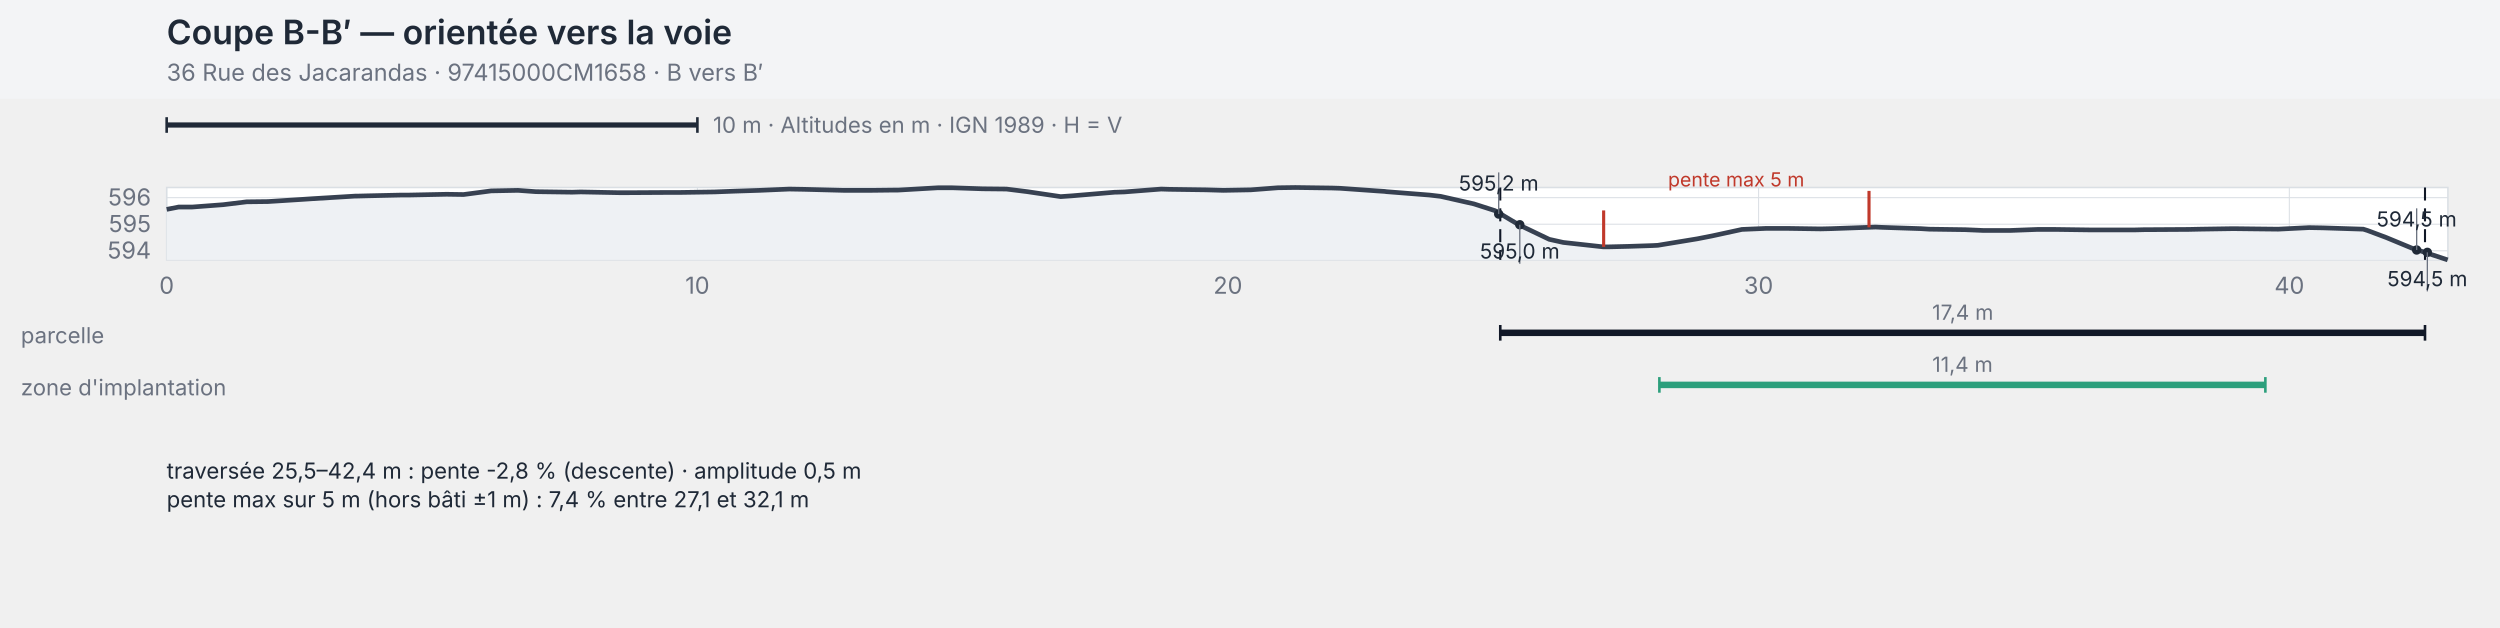
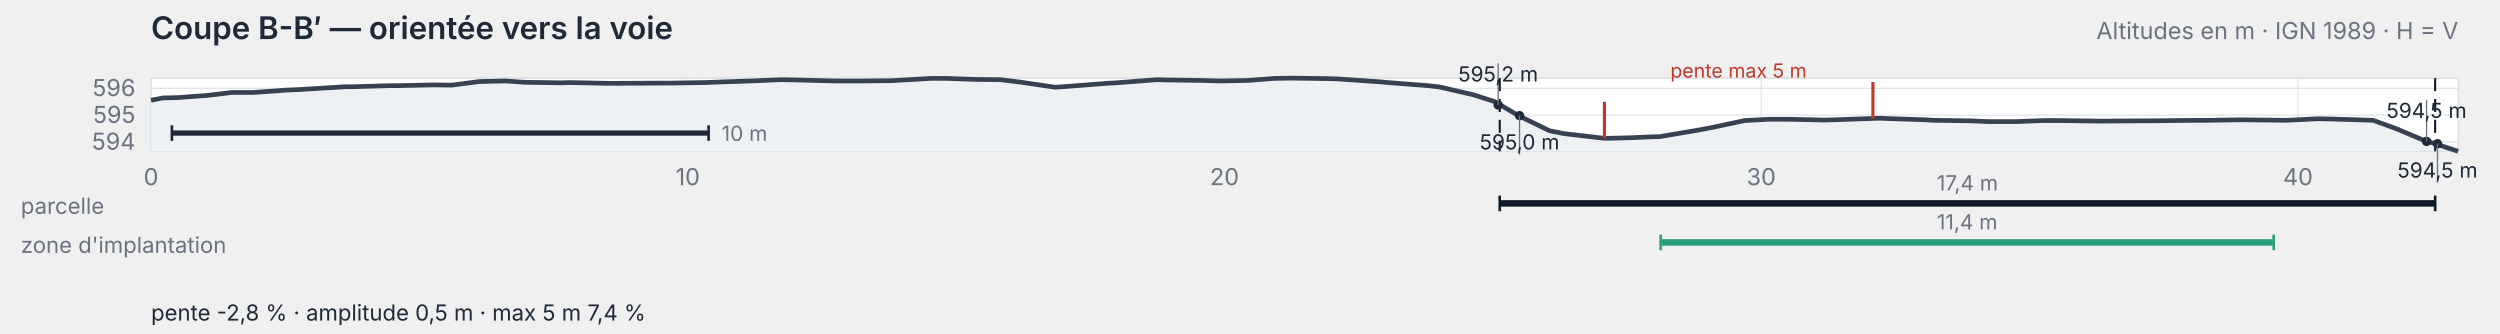
- <svg xmlns="http://www.w3.org/2000/svg" viewBox="0 0 960 241" width="960" height="241" role="img" aria-label="Coupe B-B′ — orientée vers la voie" font-family="Inter, Helvetica, Arial, sans-serif" data-plot-x0="64.0" data-plot-x1="940.0" style="background:#ffffff">
-   <rect x="0" y="0" width="960" height="38" fill="#f3f4f6" />
-   <text x="64" y="17" font-size="13" font-weight="600" fill="#1f2937">Coupe B-B′ — orientée vers la voie</text>
-   <text x="64" y="31" font-size="9" fill="#6b7280">36 Rue des Jacarandas · 97415000CM1658 · B vers B′</text>
-   <rect x="64.0" y="72" width="876.0" height="27.8" fill="#ffffff" stroke="#dadfe4" stroke-width="0.6" />
-   <line x1="64.0" y1="72" x2="64.0" y2="99.8" stroke="#dadfe4" stroke-width="0.4" />
-   <text x="64.0" y="112.8" text-anchor="middle" font-size="9" fill="#6b7280">0</text>
-   <line x1="267.8" y1="72" x2="267.8" y2="99.8" stroke="#dadfe4" stroke-width="0.4" />
-   <text x="267.8" y="112.8" text-anchor="middle" font-size="9" fill="#6b7280">10</text>
-   <line x1="471.5" y1="72" x2="471.5" y2="99.8" stroke="#dadfe4" stroke-width="0.4" />
-   <text x="471.5" y="112.8" text-anchor="middle" font-size="9" fill="#6b7280">20</text>
-   <line x1="675.3" y1="72" x2="675.3" y2="99.8" stroke="#dadfe4" stroke-width="0.4" />
-   <text x="675.3" y="112.8" text-anchor="middle" font-size="9" fill="#6b7280">30</text>
-   <line x1="879.1" y1="72" x2="879.1" y2="99.8" stroke="#dadfe4" stroke-width="0.4" />
-   <text x="879.1" y="112.8" text-anchor="middle" font-size="9" fill="#6b7280">40</text>
-   <line x1="64.0" y1="96.3" x2="940.0" y2="96.3" stroke="#dadfe4" stroke-width="0.4" />
-   <text x="58.0" y="99.3" text-anchor="end" font-size="9" fill="#6b7280">594</text>
-   <line x1="64.0" y1="86.1" x2="940.0" y2="86.1" stroke="#dadfe4" stroke-width="0.4" />
-   <text x="58.0" y="89.1" text-anchor="end" font-size="9" fill="#6b7280">595</text>
-   <line x1="64.0" y1="75.9" x2="940.0" y2="75.9" stroke="#dadfe4" stroke-width="0.4" />
-   <text x="58.0" y="78.9" text-anchor="end" font-size="9" fill="#6b7280">596</text>
-   <polygon points="64.0,80.4 68.6,79.5 73.8,79.5 85.7,78.6 94.7,77.5 102.9,77.4 115.5,76.6 120.0,76.3 136.4,75.3 137.2,75.3 141.0,75.2 154.3,74.9 157.2,74.9 171.5,74.6 178.0,74.7 188.6,73.3 198.9,73.1 205.8,73.6 219.7,73.8 223.0,73.7 237.9,74.0 240.1,74.0 240.6,74.0 257.3,73.9 261.4,73.9 274.4,73.7 282.3,73.4 291.6,73.1 303.1,72.6 308.7,72.7 323.9,73.1 325.9,73.1 334.8,73.1 343.0,73.0 344.8,73.0 360.2,72.1 365.6,72.1 377.3,72.5 386.5,72.6 394.5,73.6 407.3,75.5 411.6,75.2 428.2,73.8 428.8,73.8 431.8,73.7 445.9,72.6 449.0,72.7 463.1,72.9 469.8,73.1 480.3,72.9 490.7,72.1 497.4,72.0 511.5,72.2 514.6,72.3 528.7,73.3 531.7,73.5 532.4,73.6 548.9,74.9 553.2,75.4 566.0,78.3 574.1,80.9 583.2,86.3 594.9,91.9 600.3,93.1 615.7,94.8 617.5,94.8 625.6,94.6 634.6,94.3 636.6,94.2 651.8,91.7 657.4,90.6 668.9,88.1 678.3,87.7 686.1,87.7 699.1,87.9 703.3,87.8 720.0,87.2 720.4,87.2 722.5,87.3 737.6,87.8 740.8,88.0 754.7,88.2 761.6,88.5 771.9,88.5 782.5,88.1 789.0,88.1 803.3,88.3 806.2,88.3 819.4,88.3 823.3,88.2 824.2,88.2 840.5,88.1 845.0,88.0 857.6,87.8 865.8,87.9 874.8,88.0 886.7,87.4 892.0,87.5 907.5,88.0 909.1,88.5 916.3,91.2 926.2,95.3 928.4,96.0 939.9,99.8 939.9,99.8 64.0,99.8" fill="#eef1f4" stroke="none" />
-   <polyline points="64.0,80.4 68.6,79.5 73.8,79.5 85.7,78.6 94.7,77.5 102.9,77.4 115.5,76.6 120.0,76.3 136.4,75.3 137.2,75.3 141.0,75.2 154.3,74.9 157.2,74.9 171.5,74.6 178.0,74.7 188.6,73.3 198.9,73.1 205.8,73.6 219.7,73.8 223.0,73.7 237.9,74.0 240.1,74.0 240.6,74.0 257.3,73.9 261.4,73.9 274.4,73.7 282.3,73.4 291.6,73.1 303.1,72.6 308.7,72.7 323.9,73.1 325.9,73.1 334.8,73.1 343.0,73.0 344.8,73.0 360.2,72.1 365.6,72.1 377.3,72.5 386.5,72.6 394.5,73.6 407.3,75.5 411.6,75.2 428.2,73.8 428.8,73.8 431.8,73.7 445.9,72.6 449.0,72.7 463.1,72.9 469.8,73.1 480.3,72.9 490.7,72.1 497.4,72.0 511.5,72.2 514.6,72.3 528.7,73.3 531.7,73.5 532.4,73.6 548.9,74.9 553.2,75.4 566.0,78.3 574.1,80.9 583.2,86.3 594.9,91.9 600.3,93.1 615.7,94.8 617.5,94.8 625.6,94.6 634.6,94.3 636.6,94.2 651.8,91.7 657.4,90.6 668.9,88.1 678.3,87.7 686.1,87.7 699.1,87.9 703.3,87.8 720.0,87.2 720.4,87.2 722.5,87.3 737.6,87.8 740.8,88.0 754.7,88.2 761.6,88.5 771.9,88.5 782.5,88.1 789.0,88.1 803.3,88.3 806.2,88.3 819.4,88.3 823.3,88.2 824.2,88.2 840.5,88.1 845.0,88.0 857.6,87.8 865.8,87.9 874.8,88.0 886.7,87.4 892.0,87.5 907.5,88.0 909.1,88.5 916.3,91.2 926.2,95.3 928.4,96.0 939.9,99.8" fill="none" stroke="#374151" stroke-width="1.8" />
-   <line x1="576.1" y1="72" x2="576.1" y2="99.8" stroke="#111827" stroke-width="0.8" stroke-dasharray="5 3" />
-   <line x1="931.2" y1="72" x2="931.2" y2="99.8" stroke="#111827" stroke-width="0.8" stroke-dasharray="5 3" />
-   <line x1="615.8" y1="94.8" x2="615.8" y2="80.8" stroke="#c0392b" stroke-width="1.2" />
-   <line x1="717.7" y1="87.3" x2="717.7" y2="73.3" stroke="#c0392b" stroke-width="1.2" />
-   <text x="666.7" y="71.6" text-anchor="middle" font-size="7.5" fill="#c0392b">pente max 5 m</text>
-   <circle cx="575.5" cy="82.2" r="1.8" fill="#1f2937" />
-   <line x1="575.5" y1="82.2" x2="575.5" y2="66.2" stroke="#6b7280" stroke-width="0.5" />
-   <text x="575.5" y="73.2" text-anchor="middle" font-size="8" fill="#1f2937">595,2 m</text>
-   <circle cx="583.6" cy="86.3" r="1.8" fill="#1f2937" />
-   <line x1="583.6" y1="86.3" x2="583.6" y2="101.3" stroke="#6b7280" stroke-width="0.5" />
-   <text x="583.6" y="99.3" text-anchor="middle" font-size="8" fill="#1f2937">595,0 m</text>
-   <circle cx="928.0" cy="96.0" r="1.8" fill="#1f2937" />
-   <line x1="928.0" y1="96.0" x2="928.0" y2="80.0" stroke="#6b7280" stroke-width="0.5" />
-   <text x="928.0" y="87.0" text-anchor="middle" font-size="8" fill="#1f2937">594,5 m</text>
-   <circle cx="932.1" cy="96.9" r="1.8" fill="#1f2937" />
-   <line x1="932.1" y1="96.9" x2="932.1" y2="111.9" stroke="#6b7280" stroke-width="0.5" />
-   <text x="932.1" y="109.9" text-anchor="middle" font-size="8" fill="#1f2937">594,5 m</text>
-   <line x1="64.0" y1="48.0" x2="267.8" y2="48.0" stroke="#1f2937" stroke-width="2" />
-   <line x1="64.0" y1="45.0" x2="64.0" y2="51.0" stroke="#1f2937" stroke-width="1" />
-   <line x1="267.8" y1="45.0" x2="267.8" y2="51.0" stroke="#1f2937" stroke-width="1" />
-   <text x="273.8" y="51.0" font-size="8.5" fill="#6b7280">10 m · Altitudes en m · IGN 1989 · H = V</text>
-   <text x="8" y="131.8" font-size="8.5" fill="#6b7280">parcelle</text>
-   <line x1="576.1" y1="127.8" x2="931.2" y2="127.8" stroke="#111827" stroke-width="2.5" />
-   <line x1="576.1" y1="124.8" x2="576.1" y2="130.8" stroke="#111827" stroke-width="1" />
-   <line x1="931.2" y1="124.8" x2="931.2" y2="130.8" stroke="#111827" stroke-width="1" />
-   <text x="753.7" y="122.8" text-anchor="middle" font-size="8" fill="#6b7280">17,4 m</text>
-   <text x="8" y="151.8" font-size="8.5" fill="#6b7280">zone d'implantation</text>
-   <line x1="637.2" y1="147.8" x2="869.9" y2="147.8" stroke="#2c9f7c" stroke-width="2.5" />
-   <line x1="637.2" y1="144.8" x2="637.2" y2="150.8" stroke="#2c9f7c" stroke-width="1" />
-   <line x1="869.9" y1="144.8" x2="869.9" y2="150.8" stroke="#2c9f7c" stroke-width="1" />
-   <text x="753.6" y="142.8" text-anchor="middle" font-size="8" fill="#6b7280">11,4 m</text>
-   <text x="64" y="183.8" font-size="8.5" fill="#1f2937">traversée 25,5–42,4 m : pente -2,8 % (descente) · amplitude 0,5 m</text>
-   <text x="64" y="194.8" font-size="8.5" fill="#1f2937">pente max sur 5 m (hors bâti ±1 m) : 7,4 % entre 27,1 et 32,1 m</text>
+ <svg xmlns="http://www.w3.org/2000/svg" viewBox="0 0 960 128" width="960" height="128" role="img" aria-label="Coupe B-B′ — orientée vers la voie" font-family="Inter, Helvetica, Arial, sans-serif" data-plot-x0="58.0" data-plot-x1="944.0" style="background:#ffffff">
+   <text x="58" y="15" font-size="12" font-weight="600" fill="#1f2937">Coupe B-B′ — orientée vers la voie</text>
+   <text x="944" y="15" text-anchor="end" font-size="9" fill="#6b7280">Altitudes en m · IGN 1989 · H = V</text>
+   <rect x="58.0" y="30" width="886.0" height="28.1" fill="#ffffff" stroke="#dadfe4" stroke-width="0.6" />
+   <line x1="58.0" y1="30" x2="58.0" y2="58.1" stroke="#dadfe4" stroke-width="0.4" />
+   <text x="58.0" y="71.1" text-anchor="middle" font-size="9" fill="#6b7280">0</text>
+   <line x1="264.1" y1="30" x2="264.1" y2="58.1" stroke="#dadfe4" stroke-width="0.4" />
+   <text x="264.1" y="71.1" text-anchor="middle" font-size="9" fill="#6b7280">10</text>
+   <line x1="470.2" y1="30" x2="470.2" y2="58.1" stroke="#dadfe4" stroke-width="0.4" />
+   <text x="470.2" y="71.1" text-anchor="middle" font-size="9" fill="#6b7280">20</text>
+   <line x1="676.3" y1="30" x2="676.3" y2="58.1" stroke="#dadfe4" stroke-width="0.4" />
+   <text x="676.3" y="71.1" text-anchor="middle" font-size="9" fill="#6b7280">30</text>
+   <line x1="882.4" y1="30" x2="882.4" y2="58.1" stroke="#dadfe4" stroke-width="0.4" />
+   <text x="882.4" y="71.1" text-anchor="middle" font-size="9" fill="#6b7280">40</text>
+   <line x1="58.0" y1="54.5" x2="944.0" y2="54.5" stroke="#dadfe4" stroke-width="0.4" />
+   <text x="52.0" y="57.5" text-anchor="end" font-size="9" fill="#6b7280">594</text>
+   <line x1="58.0" y1="44.2" x2="944.0" y2="44.2" stroke="#dadfe4" stroke-width="0.4" />
+   <text x="52.0" y="47.2" text-anchor="end" font-size="9" fill="#6b7280">595</text>
+   <line x1="58.0" y1="33.9" x2="944.0" y2="33.9" stroke="#dadfe4" stroke-width="0.4" />
+   <text x="52.0" y="36.9" text-anchor="end" font-size="9" fill="#6b7280">596</text>
+   <polygon points="58.0,38.5 62.6,37.6 67.9,37.5 80.0,36.6 89.0,35.5 97.3,35.5 110.1,34.6 114.7,34.4 131.2,33.4 132.0,33.3 135.9,33.3 149.4,32.9 152.3,32.9 166.7,32.6 173.4,32.7 184.1,31.3 194.4,31.1 201.4,31.6 215.5,31.8 218.8,31.7 233.9,32.0 236.1,32.0 236.6,32.0 253.5,31.9 257.7,31.9 270.8,31.7 278.7,31.4 288.2,31.1 299.8,30.6 305.5,30.7 320.9,31.1 322.9,31.1 331.9,31.1 340.2,31.0 342.0,31.0 357.6,30.1 363.1,30.1 374.9,30.5 384.1,30.6 392.3,31.6 405.2,33.5 409.6,33.2 426.3,31.9 427.0,31.9 430.0,31.7 444.3,30.6 447.4,30.7 461.7,30.9 468.5,31.1 479.0,30.9 489.6,30.1 496.4,30.0 510.6,30.2 513.7,30.3 528.0,31.3 531.0,31.5 531.7,31.6 548.4,32.9 552.8,33.4 565.8,36.4 573.9,39.0 583.1,44.4 595.0,50.2 600.5,51.3 616.0,53.1 617.8,53.1 626.0,52.9 635.1,52.5 637.1,52.5 652.5,49.9 658.2,48.8 669.9,46.3 679.3,45.8 687.2,45.8 700.4,46.1 704.6,46.0 721.4,45.4 721.9,45.4 724.0,45.5 739.2,46.0 742.5,46.2 756.6,46.4 763.6,46.7 774.0,46.7 784.7,46.3 791.3,46.3 805.8,46.5 808.7,46.5 822.1,46.4 826.0,46.4 826.9,46.4 843.3,46.2 847.9,46.2 860.7,46.0 869.0,46.1 878.0,46.2 890.1,45.6 895.4,45.7 911.2,46.2 912.7,46.7 920.1,49.4 930.1,53.6 932.3,54.3 943.9,58.1 943.9,58.1 58.0,58.1" fill="#eef1f4" stroke="none" />
+   <polyline points="58.0,38.5 62.6,37.6 67.9,37.5 80.0,36.6 89.0,35.5 97.3,35.5 110.1,34.6 114.7,34.4 131.2,33.4 132.0,33.3 135.9,33.3 149.4,32.9 152.3,32.9 166.7,32.6 173.4,32.7 184.1,31.3 194.4,31.1 201.4,31.6 215.5,31.8 218.8,31.7 233.9,32.0 236.1,32.0 236.6,32.0 253.5,31.9 257.7,31.9 270.8,31.7 278.7,31.4 288.2,31.1 299.8,30.6 305.5,30.7 320.9,31.1 322.9,31.1 331.9,31.1 340.2,31.0 342.0,31.0 357.6,30.1 363.1,30.1 374.9,30.5 384.1,30.6 392.3,31.6 405.2,33.5 409.6,33.2 426.3,31.9 427.0,31.9 430.0,31.7 444.3,30.6 447.4,30.7 461.7,30.9 468.5,31.1 479.0,30.9 489.6,30.1 496.4,30.0 510.6,30.2 513.7,30.3 528.0,31.3 531.0,31.5 531.7,31.6 548.4,32.9 552.8,33.4 565.8,36.4 573.9,39.0 583.1,44.4 595.0,50.2 600.5,51.3 616.0,53.1 617.8,53.1 626.0,52.9 635.1,52.5 637.1,52.5 652.5,49.9 658.2,48.8 669.9,46.3 679.3,45.8 687.2,45.8 700.4,46.1 704.6,46.0 721.4,45.4 721.9,45.4 724.0,45.5 739.2,46.0 742.5,46.2 756.6,46.4 763.6,46.7 774.0,46.7 784.7,46.3 791.3,46.3 805.8,46.5 808.7,46.5 822.1,46.4 826.0,46.4 826.9,46.4 843.3,46.2 847.9,46.2 860.7,46.0 869.0,46.1 878.0,46.2 890.1,45.6 895.4,45.7 911.2,46.2 912.7,46.7 920.1,49.4 930.1,53.6 932.3,54.3 943.9,58.1" fill="none" stroke="#374151" stroke-width="1.8" />
+   <line x1="575.9" y1="30" x2="575.9" y2="58.1" stroke="#111827" stroke-width="0.8" stroke-dasharray="5 3" />
+   <line x1="935.1" y1="30" x2="935.1" y2="58.1" stroke="#111827" stroke-width="0.8" stroke-dasharray="5 3" />
+   <line x1="616.1" y1="53.1" x2="616.1" y2="39.1" stroke="#c0392b" stroke-width="1.2" />
+   <line x1="719.2" y1="45.5" x2="719.2" y2="31.5" stroke="#c0392b" stroke-width="1.2" />
+   <text x="667.6" y="29.8" text-anchor="middle" font-size="7.5" fill="#c0392b">pente max 5 m</text>
+   <circle cx="575.3" cy="40.3" r="1.8" fill="#1f2937" />
+   <line x1="575.3" y1="40.3" x2="575.3" y2="24.3" stroke="#6b7280" stroke-width="0.5" />
+   <text x="575.3" y="31.3" text-anchor="middle" font-size="8" fill="#1f2937">595,2 m</text>
+   <circle cx="583.5" cy="44.4" r="1.8" fill="#1f2937" />
+   <line x1="583.5" y1="44.4" x2="583.5" y2="59.4" stroke="#6b7280" stroke-width="0.5" />
+   <text x="583.5" y="57.4" text-anchor="middle" font-size="8" fill="#1f2937">595,0 m</text>
+   <circle cx="931.8" cy="54.3" r="1.8" fill="#1f2937" />
+   <line x1="931.8" y1="54.3" x2="931.8" y2="38.3" stroke="#6b7280" stroke-width="0.5" />
+   <text x="931.8" y="45.3" text-anchor="middle" font-size="8" fill="#1f2937">594,5 m</text>
+   <circle cx="936.0" cy="55.2" r="1.8" fill="#1f2937" />
+   <line x1="936.0" y1="55.2" x2="936.0" y2="70.2" stroke="#6b7280" stroke-width="0.5" />
+   <text x="936.0" y="68.2" text-anchor="middle" font-size="8" fill="#1f2937">594,5 m</text>
+   <line x1="66.0" y1="51.1" x2="272.1" y2="51.1" stroke="#1f2937" stroke-width="2" />
+   <line x1="66.0" y1="48.1" x2="66.0" y2="54.1" stroke="#1f2937" stroke-width="1" />
+   <line x1="272.1" y1="48.1" x2="272.1" y2="54.1" stroke="#1f2937" stroke-width="1" />
+   <text x="277.1" y="54.1" font-size="8" fill="#6b7280">10 m</text>
+   <text x="8" y="82.1" font-size="8.5" fill="#6b7280">parcelle</text>
+   <line x1="575.9" y1="78.1" x2="935.1" y2="78.1" stroke="#111827" stroke-width="2.5" />
+   <line x1="575.9" y1="75.1" x2="575.9" y2="81.1" stroke="#111827" stroke-width="1" />
+   <line x1="935.1" y1="75.1" x2="935.1" y2="81.1" stroke="#111827" stroke-width="1" />
+   <text x="755.5" y="73.1" text-anchor="middle" font-size="8" fill="#6b7280">17,4 m</text>
+   <text x="8" y="97.1" font-size="8.5" fill="#6b7280">zone d'implantation</text>
+   <line x1="637.7" y1="93.1" x2="873.1" y2="93.1" stroke="#2c9f7c" stroke-width="2.5" />
+   <line x1="637.7" y1="90.1" x2="637.7" y2="96.1" stroke="#2c9f7c" stroke-width="1" />
+   <line x1="873.1" y1="90.1" x2="873.1" y2="96.1" stroke="#2c9f7c" stroke-width="1" />
+   <text x="755.4" y="88.1" text-anchor="middle" font-size="8" fill="#6b7280">11,4 m</text>
+   <text x="58" y="123.1" font-size="8.5" fill="#1f2937">pente -2,8 % · amplitude 0,5 m · max 5 m 7,4 %</text>
</svg>
